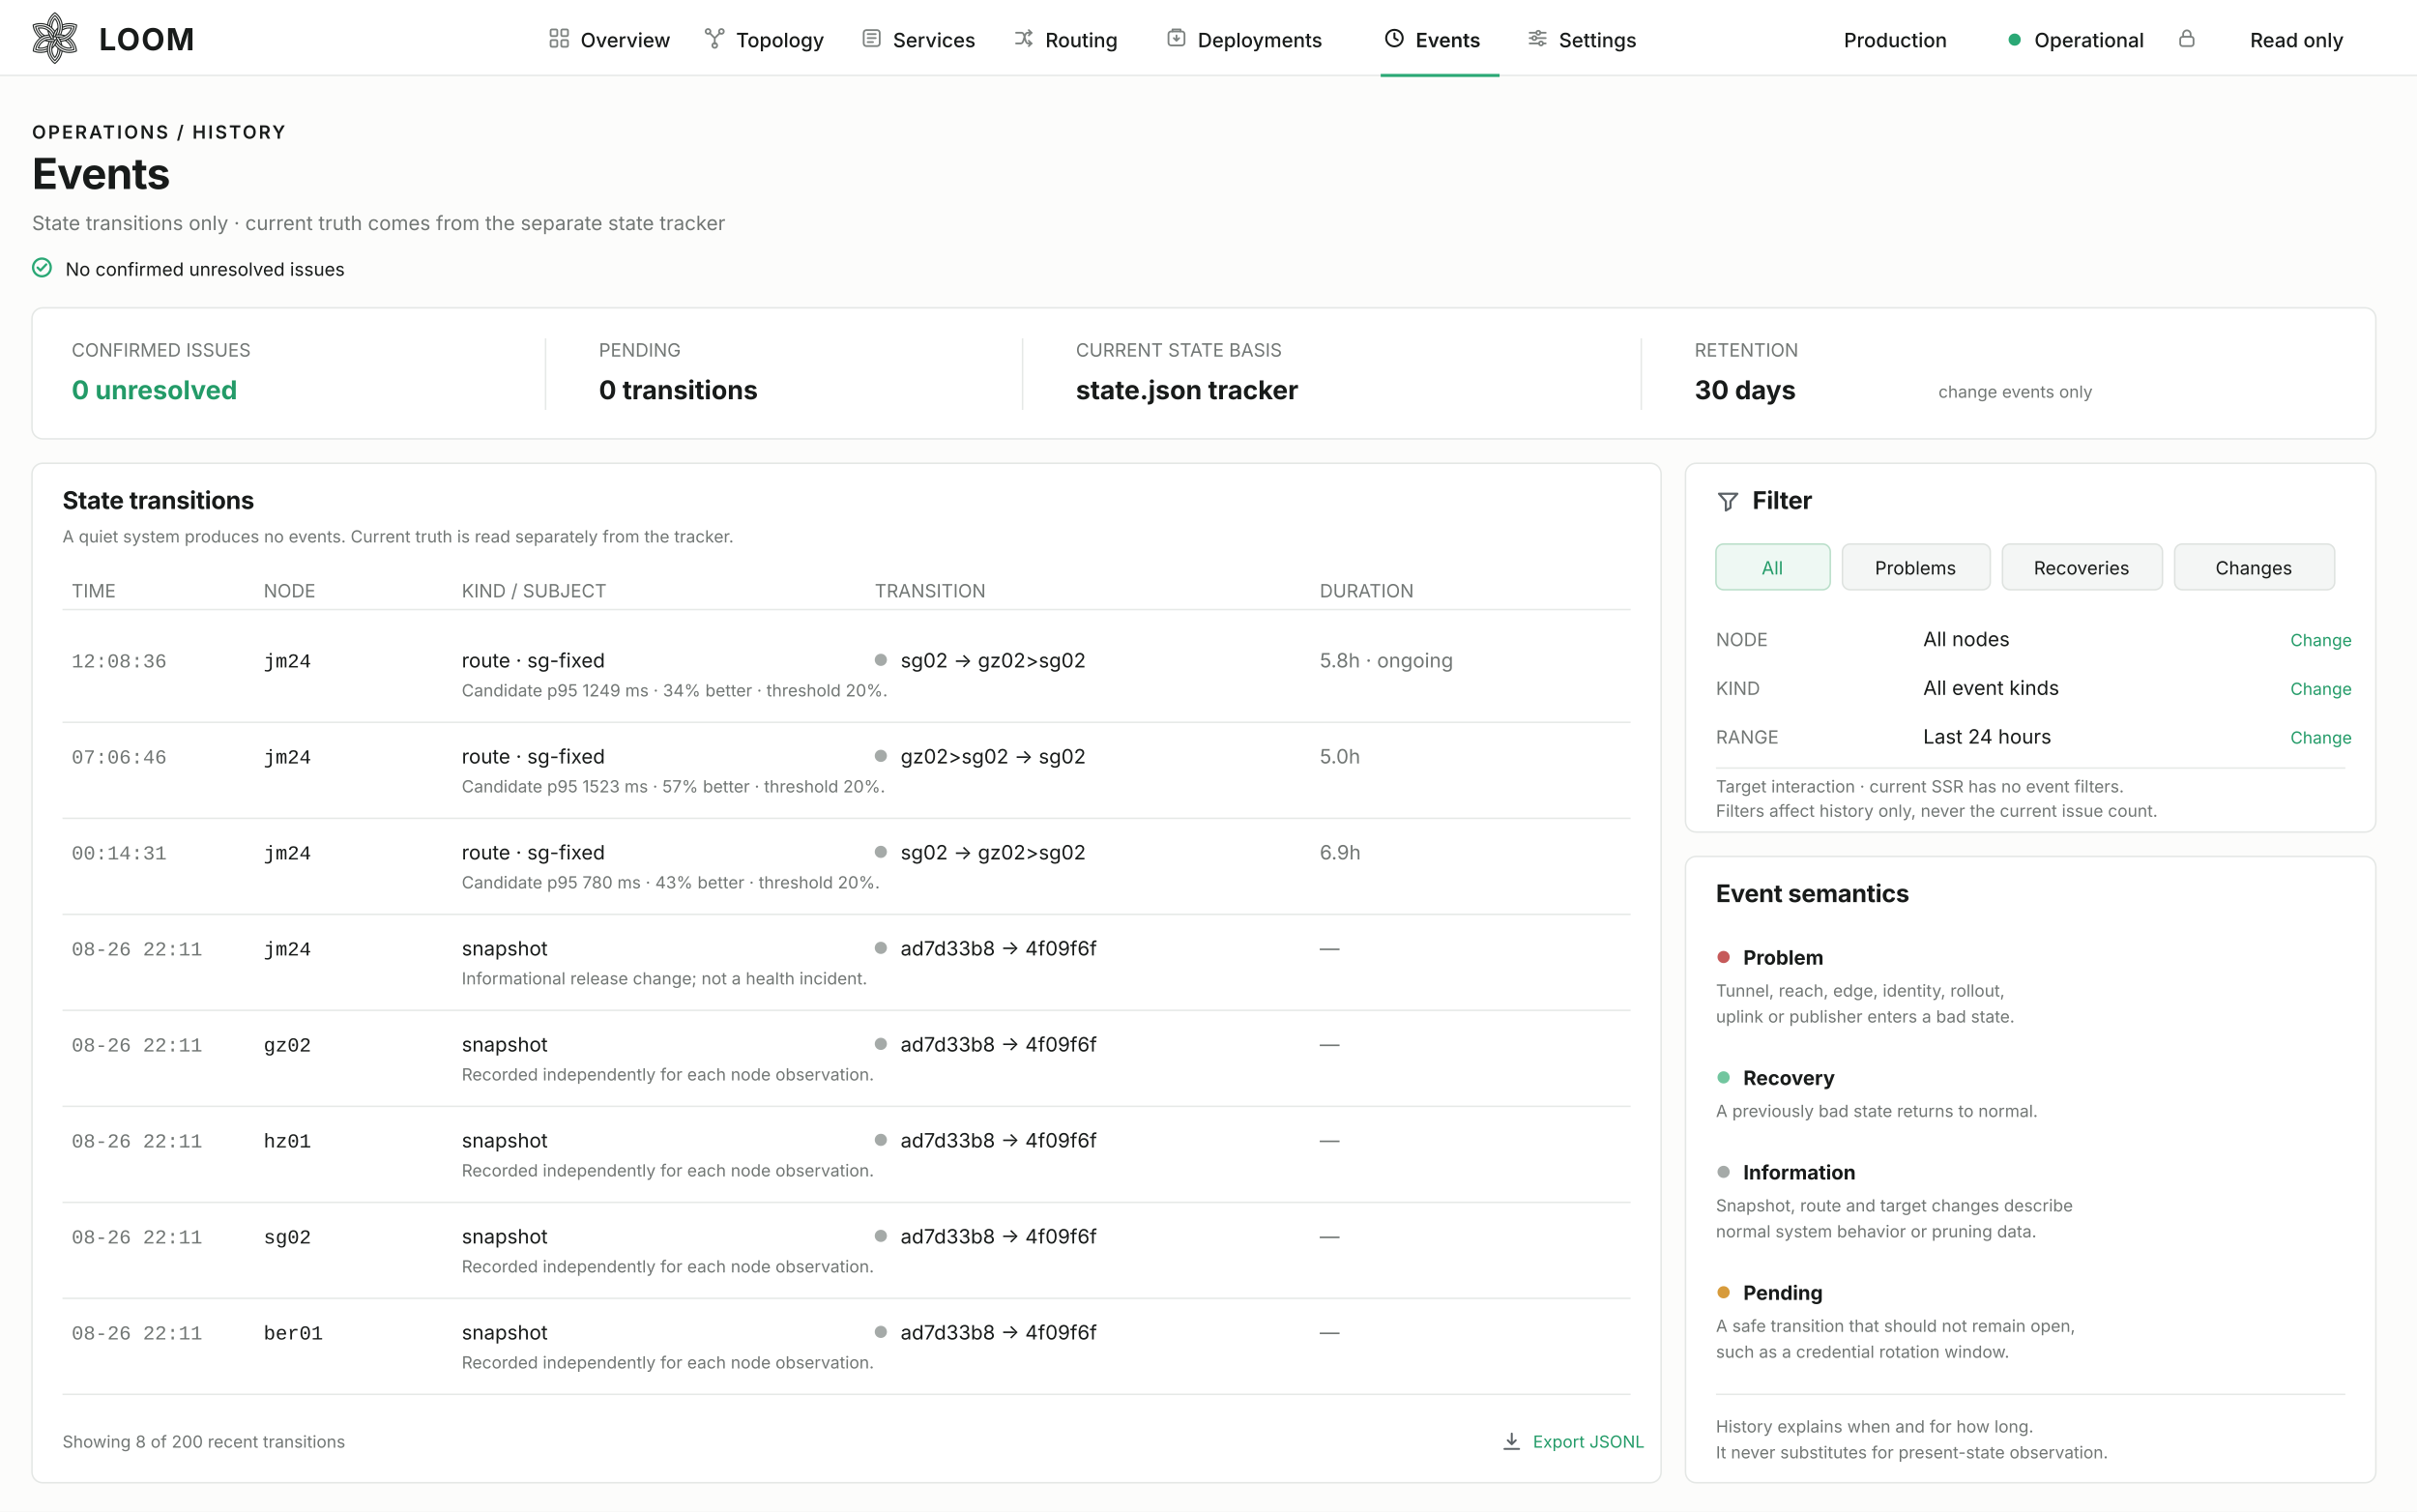
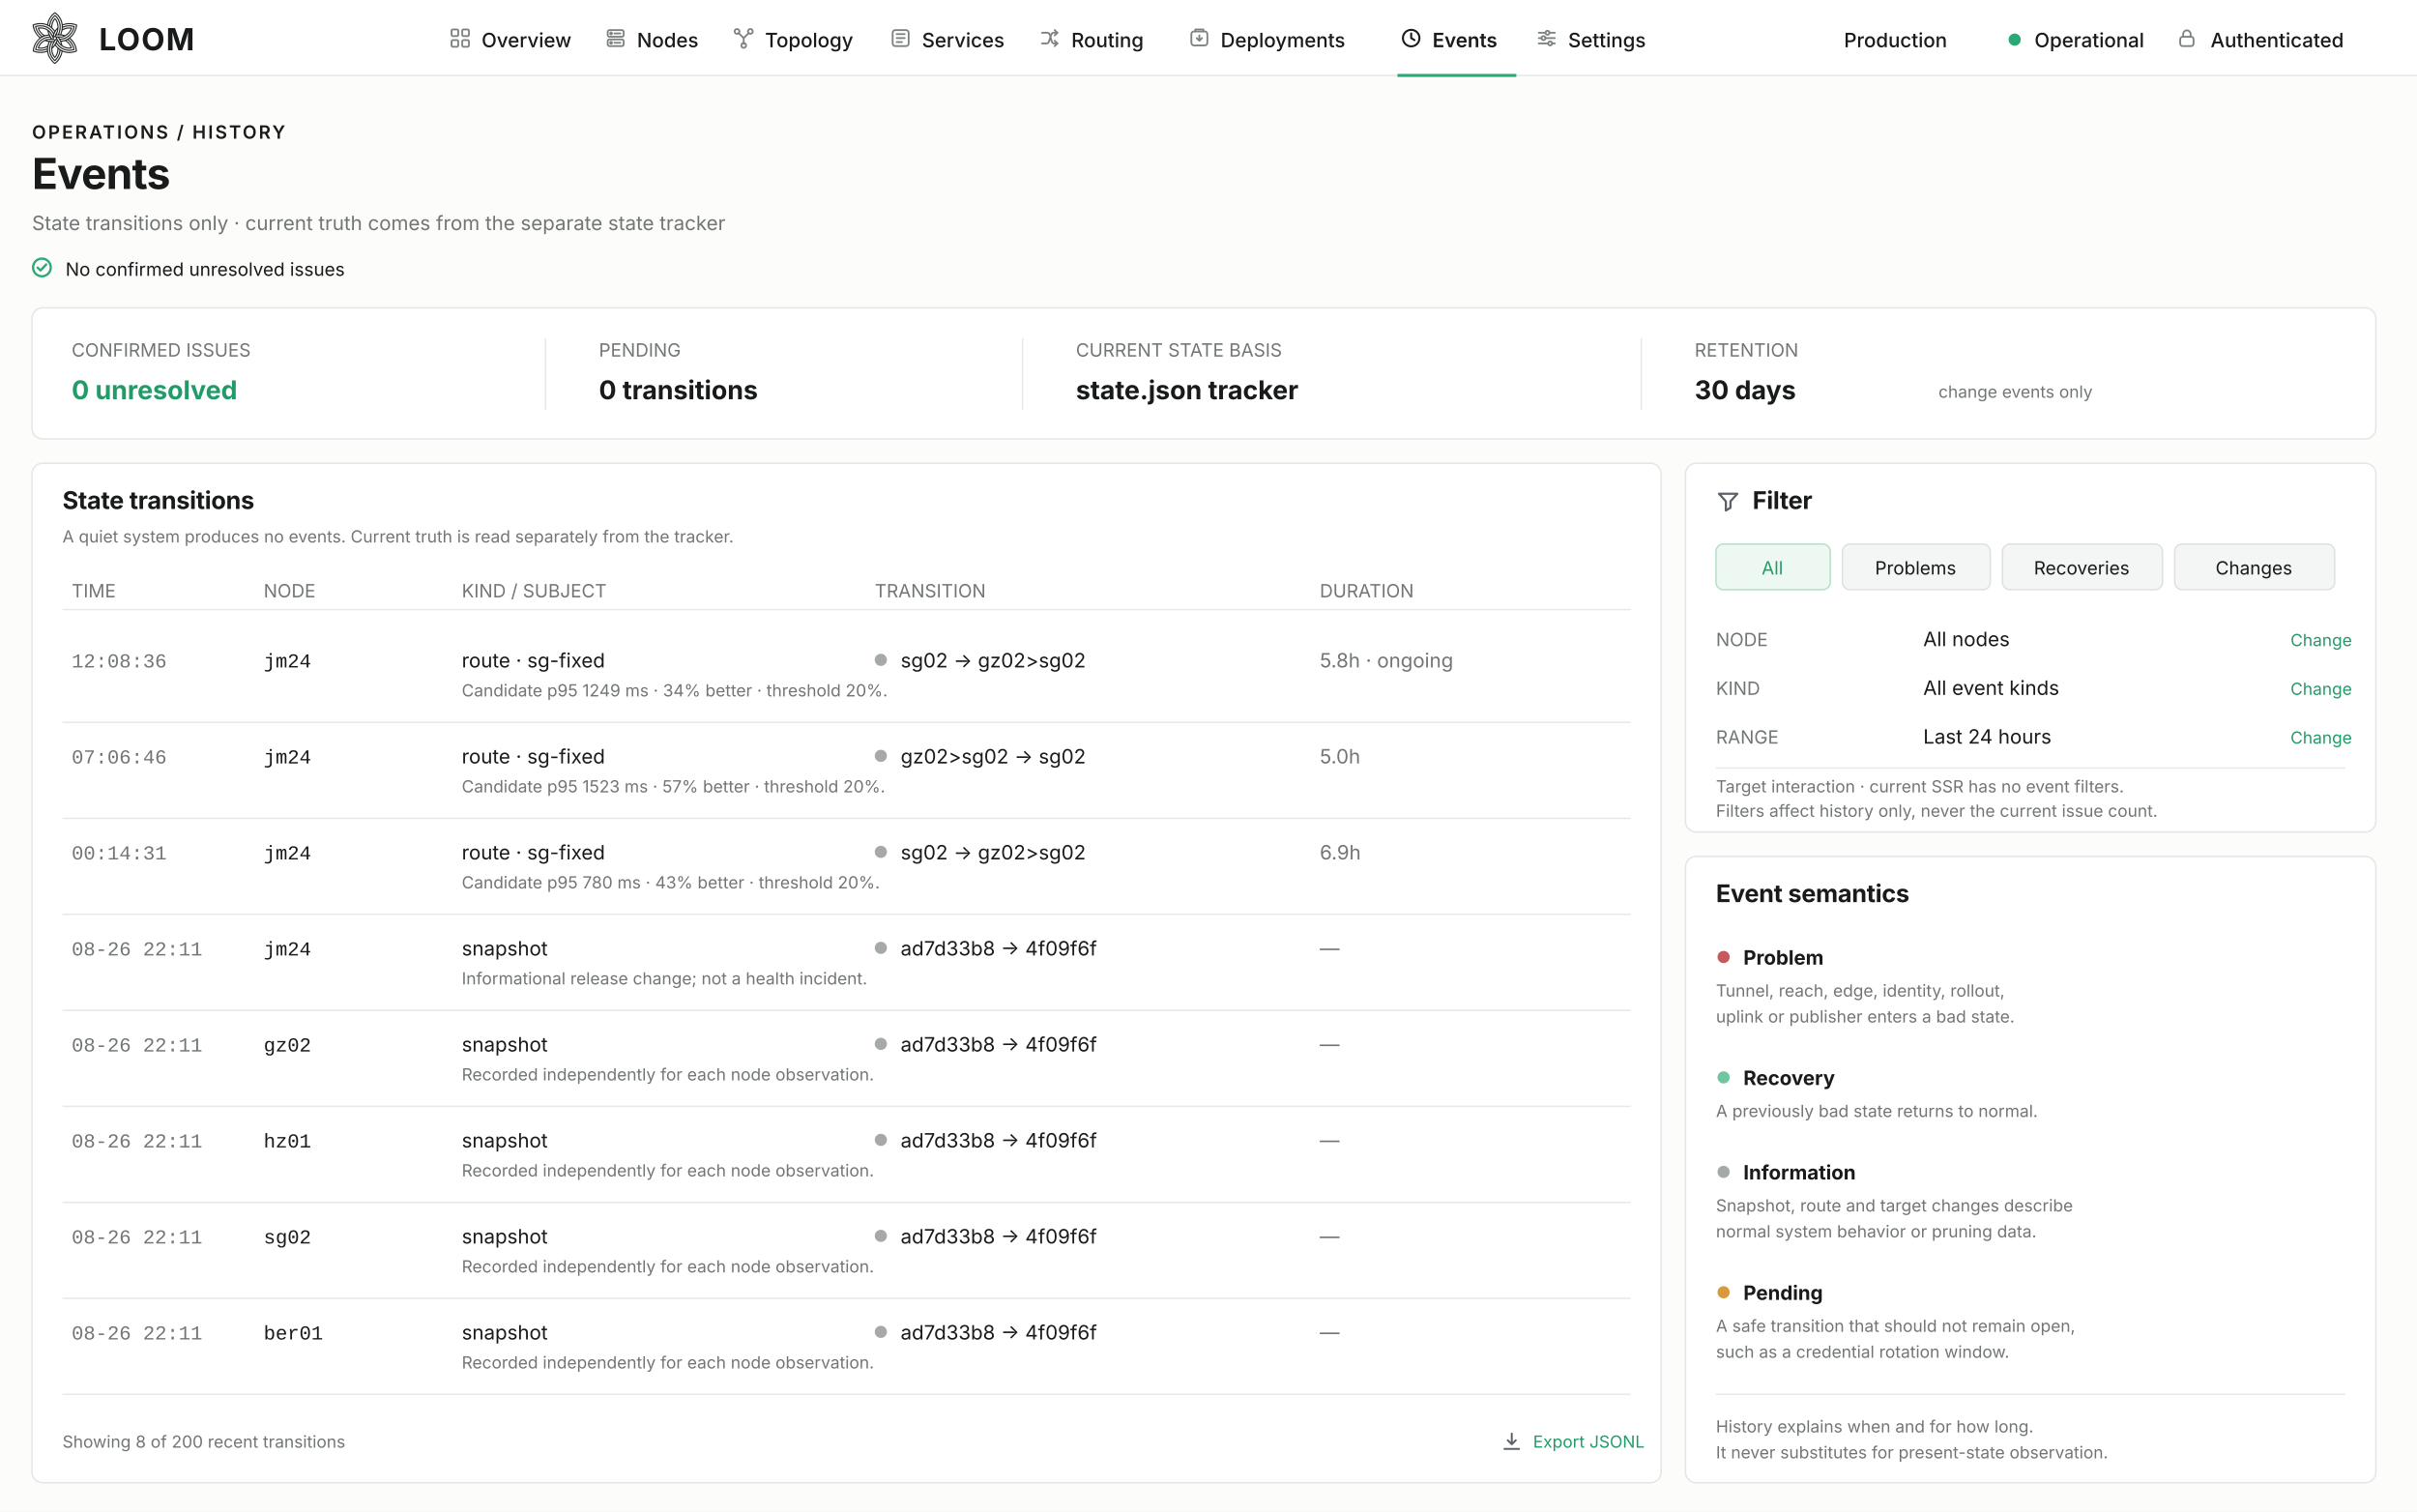
<svg xmlns="http://www.w3.org/2000/svg" width="1586" height="992" viewBox="0 0 1586 992" role="img" aria-labelledby="title description">
  <defs>
    <marker id="arrow-selected" markerWidth="7" markerHeight="7" refX="6" refY="3.5" orient="auto" markerUnits="strokeWidth">
      <path d="M0 0L7 3.5L0 7Z" fill="#2AA875" />
    </marker>
    <symbol id="icon-overview" viewBox="0 0 16 16">
      <rect x="1.5" y="1.5" width="5" height="5" rx="1" />
      <rect x="9.5" y="1.5" width="5" height="5" rx="1" />
      <rect x="1.5" y="9.5" width="5" height="5" rx="1" />
      <rect x="9.5" y="9.5" width="5" height="5" rx="1" />
    </symbol>
+     <symbol id="icon-nodes" viewBox="0 0 16 16">
+       <rect x="2" y="2" width="12" height="5" rx="1.4" />
+       <rect x="2" y="9" width="12" height="5" rx="1.4" />
+       <circle cx="4.5" cy="4.5" r=".7" />
+       <circle cx="4.5" cy="11.5" r=".7" />
+       <path d="M7 4.5h4.5M7 11.5h4.5" />
+     </symbol>
    <symbol id="icon-topology" viewBox="0 0 16 16">
      <path d="M4.2 4.2L8 8m3.8-3.8L8 8m0 0v4.4" />
      <circle cx="3" cy="3" r="1.8" />
      <circle cx="13" cy="3" r="1.8" />
      <circle cx="8" cy="13.5" r="1.8" />
    </symbol>
    <symbol id="icon-services" viewBox="0 0 16 16">
      <rect x="2" y="2" width="12" height="12" rx="2" />
      <path d="M5 5h6M5 8h6M5 11h4" />
    </symbol>
    <symbol id="icon-traffic" viewBox="0 0 16 16">
      <path d="M2 4h4.2C9 4 8.2 12 11 12h2.5M2 12h3.5C8.4 12 7.7 4 10.7 4h2.8" />
      <path d="M11.5 2l2 2-2 2m0 4l2 2-2 2" />
    </symbol>
    <symbol id="icon-deployments" viewBox="0 0 16 16">
      <rect x="2" y="3" width="12" height="10.5" rx="2" />
      <path d="M5 3V1.5h6V3M8 6v4m-2-2 2 2 2-2" />
    </symbol>
    <symbol id="icon-events" viewBox="0 0 16 16">
      <circle cx="8" cy="8" r="6.2" />
      <path d="M8 4.5V8l2.5 1.5" />
    </symbol>
    <symbol id="icon-settings" viewBox="0 0 16 16">
      <path d="M2 4h5m3 0h4M2 8h2m3 0h7M2 12h7m3 0h2" />
      <circle cx="8.5" cy="4" r="1.5" />
      <circle cx="5.5" cy="8" r="1.5" />
      <circle cx="10.5" cy="12" r="1.5" />
    </symbol>
    <symbol id="icon-status-ok" viewBox="0 0 16 16">
      <circle cx="8" cy="8" r="6.2" />
      <path d="M5 8.1l2 2 4-4.2" />
    </symbol>
    <symbol id="icon-lock" viewBox="0 0 16 16">
      <rect x="3" y="7" width="10" height="7" rx="1.8" />
      <path d="M5.2 7V5a2.8 2.8 0 0 1 5.6 0v2" />
    </symbol>
    <symbol id="icon-refresh" viewBox="0 0 16 16">
      <path d="M13.6 5.8A6 6 0 1 0 14 9" />
      <path d="M10.8 2.7h3v3" />
    </symbol>
    <symbol id="icon-filter" viewBox="0 0 16 16">
      <path d="M2 3h12L9.5 8v4.2L6.5 14V8Z" />
    </symbol>
    <symbol id="icon-download" viewBox="0 0 16 16">
      <path d="M8 2v8m-3-3 3 3 3-3M2.5 13.5h11" />
    </symbol>
    <symbol id="icon-check" viewBox="0 0 16 16">
      <circle cx="8" cy="8" r="6" />
      <path d="M5 8l2 2 4-4" />
    </symbol>
    <symbol id="icon-save" viewBox="0 0 16 16">
      <path d="M2.5 2.5h9l2 2v9h-11Z" />
      <path d="M5 2.5v4h6v-4M5 13v-4h6v4" />
    </symbol>
    <symbol id="icon-plus" viewBox="0 0 16 16">
      <path d="M8 3v10M3 8h10" />
    </symbol>
    <symbol id="icon-search" viewBox="0 0 16 16">
      <circle cx="7" cy="7" r="4.5" />
      <path d="m10.5 10.5 3 3" />
    </symbol>
    <symbol id="icon-arrow-right" viewBox="0 0 16 16">
      <path d="M2.5 8h10M9 4.5 12.5 8 9 11.5" />
    </symbol>
    <symbol id="icon-edit" viewBox="0 0 16 16">
      <path d="M3 11.8 2.5 14l2.2-.5 8.2-8.2-1.7-1.7Z" />
      <path d="m10.3 4.5 1.7 1.7" />
    </symbol>
    <symbol id="icon-trash" viewBox="0 0 16 16">
      <path d="M3.5 4.5h9M6 4.5V2.7h4v1.8m1.5 0-.6 9h-5.8l-.6-9M6.8 7v4m2.4-4v4" />
+     </symbol>
+     <symbol id="icon-key" viewBox="0 0 16 16">
+       <circle cx="5" cy="8" r="3" />
+       <path d="M8 8h6m-2 0v2m-2-2v2" />
+     </symbol>
+     <symbol id="icon-copy" viewBox="0 0 16 16">
+       <rect x="5" y="5" width="8" height="8" rx="1.5" />
+       <path d="M3 10.5H2.5V3.5a1 1 0 0 1 1-1h7V3" />
    </symbol>
    <style>

      .ui { font-family: Inter, "Atkinson Hyperlegible Next", ui-sans-serif, system-ui, -apple-system, "Segoe UI", sans-serif; fill: #181B1A; }
      .mono { font-family: "Intel One Mono", "SFMono-Regular", Consolas, "Liberation Mono", monospace; }
      .muted { fill: #717674; }
      .faint { fill: #9BA09E; }
      .green { fill: #239B68; }
      .amber { fill: #A66A14; }
      .red { fill: #B84C4C; }
      .blue { fill: #477D9C; }
      .heading { font-size: 28px; font-weight: 700; letter-spacing: -0.45px; }
      .eyebrow { font-size: 12px; font-weight: 600; letter-spacing: 1.35px; }
      .section { font-size: 16px; font-weight: 650; letter-spacing: -0.15px; }
      .subsection { font-size: 13px; font-weight: 650; }
      .label { font-size: 13px; font-weight: 500; }
      .body { font-size: 13px; font-weight: 400; }
      .small { font-size: 12px; font-weight: 400; }
      .tiny { font-size: 11px; font-weight: 400; }
      .metric { font-size: 17px; font-weight: 650; }
      .wordmark { font-size: 20px; font-weight: 700; letter-spacing: 0.8px; }
      .nav { font-size: 13px; font-weight: 450; }
      .nav-icon { fill: none; stroke: #7D8280; stroke-width: 1.35; stroke-linecap: round; stroke-linejoin: round; }
      .nav-icon-active { fill: none; stroke: #181B1A; stroke-width: 1.5; stroke-linecap: round; stroke-linejoin: round; }
      .status-icon { fill: none; stroke: #2AA875; stroke-width: 1.6; stroke-linecap: round; stroke-linejoin: round; }
      .action-icon { fill: none; stroke: #5B6166; stroke-width: 1.45; stroke-linecap: round; stroke-linejoin: round; }
      .panel { fill: #FFFFFF; stroke: #E4E7E5; stroke-width: 1; }
      .panel-soft { fill: #F8F9F8; stroke: #E4E7E5; stroke-width: 1; }
      .rule { stroke: #E6E9E7; stroke-width: 1; }
      .rule-dark { stroke: #CBD0CD; stroke-width: 1; }
      .status-dot { fill: #2AA875; }
      .quiet-dot { fill: #72C69F; }
      .warn-dot { fill: #D79B3B; }
      .bad-dot { fill: #C65A5A; }
      .neutral-dot { fill: #A5AAA8; }
      .wg { fill: none; stroke: #A5AAA8; stroke-width: 1.25; stroke-linecap: round; }
      .candidate { fill: none; stroke: #B9BEBC; stroke-width: 1.35; stroke-dasharray: 5 6; stroke-linecap: round; }
      .selected { fill: none; stroke: #2AA875; stroke-width: 2; stroke-linecap: round; stroke-linejoin: round; marker-end: url(#arrow-selected); }
      .chip { fill: #F4F6F5; stroke: #DEE2DF; stroke-width: 1; }
      .chip-green { fill: #EEF8F3; stroke: #B9DEC9; stroke-width: 1; }
      .chip-amber { fill: #FFF8EB; stroke: #E7D3AB; stroke-width: 1; }
      .button { fill: #181B1A; }
      .button-green { fill: #239B68; }
      .button-disabled { fill: #EFF1F0; stroke: #DDE1DF; stroke-width: 1; }
      .code-bg { fill: #F7F8F7; stroke: #E4E7E5; stroke-width: 1; }
      .timeline { fill: none; stroke: #CBD0CD; stroke-width: 1.3; }
      .timeline-ok { fill: none; stroke: #2AA875; stroke-width: 1.7; }
      .stage-line { stroke: #2AA875; stroke-width: 1.5; }
      .route-dot { fill: #239B68; }
      .node-name { font-size: 14px; font-weight: 650; }

    </style>
  </defs>
  <rect width="1586" height="992" fill="#FCFCFB" />
  <rect x="0" y="0" width="1586" height="50" fill="#FFFFFF" />
  <line class="rule" x1="0" y1="49.5" x2="1586" y2="49.5" />
  <svg x="18" y="7" width="36" height="36" viewBox="127 112 1000 1000" preserveAspectRatio="xMidYMid meet" aria-label="Loom">
    <g transform="translate(0,1254) scale(1,-1)">
      <path d="M616 1108 c-67 -49 -118 -133 -129 -209 0 -6 0 -6 -14 -1 -75 27 -166 24 -239 -6 -13 -5 -14 -7 -11 -29 12 -80 53 -155 115 -211 l9 -8 -6 -5 c-61 -53 -100 -121 -114 -200 -5 -31 -5 -38 4 -42 57 -26 138 -34 203 -20 13 2 22 5 39 10 14 5 14 5 15 -2 9 -70 60 -155 121 -204 17 -15 18 -15 34 -2 47 37 87 93 107 151 7 20 16 52 16 60 0 4 1 4 12 0 72 -28 158 -27 236 3 17 6 17 7 15 27 -8 79 -49 159 -111 215 l-9 9 10 9 c61 53 105 139 114 219 2 15 1 16 -28 26 -75 25 -156 25 -227 -2 -4 -1 -8 -2 -8 -2 -1 0 -2 7 -3 15 -15 81 -60 152 -126 198 -12 9 -14 9 -25 1z M639 1084 c105 -82 142 -225 92 -356 -7 -18 -7 -17 -16 -17 -4 0 -8 1 -8 1 -1 1 1 7 4 15 32 78 30 170 -5 243 -16 35 -40 66 -68 88 -9 8 -11 8 -20 0 -47 -39 -82 -103 -93 -169 -1 -7 -2 -12 -2 -13 -1 0 -17 8 -17 9 -1 1 4 27 7 40 13 44 37 89 68 124 15 16 44 43 47 43 0 0 5 -3 11 -8z M638 1031 c77 -72 98 -200 50 -307 -3 -8 -5 -11 -7 -12 -2 -1 -17 -1 -18 0 -1 0 2 6 5 12 44 94 31 213 -31 278 -10 11 -12 10 -29 -12 -26 -36 -44 -83 -47 -128 0 -6 -1 -11 -1 -11 -1 0 -6 4 -16 11 -4 3 2 39 12 67 13 41 41 84 68 108 4 4 3 4 14 -6z M635 973 c24 -33 37 -74 40 -124 l0 -15 -10 -10 c-11 -11 -23 -25 -32 -38 -6 -8 -5 -9 -13 3 -9 13 -19 24 -30 36 l-10 10 0 13 c3 48 18 94 42 128 6 7 6 7 13 -3z M413 893 c79 -13 148 -56 193 -118 12 -17 11 -15 6 -26 -3 -6 -5 -10 -5 -10 0 0 -4 6 -9 13 -66 103 -190 147 -314 114 -20 -6 -21 -6 -14 -34 15 -60 54 -120 102 -158 9 -8 9 -7 0 -12 -9 -6 -8 -6 -18 2 -57 48 -97 120 -110 196 -2 14 -3 13 7 16 22 9 53 16 85 19 13 2 61 0 77 -2z M923 895 c30 -3 83 -16 89 -22 2 -2 -7 -43 -14 -64 -34 -100 -109 -176 -200 -203 -23 -7 -59 -13 -61 -11 -2 2 -8 16 -8 16 0 1 7 2 16 2 74 9 136 45 185 108 27 35 49 81 57 120 4 17 3 19 -13 24 -62 19 -135 15 -193 -9 -9 -4 -9 -5 -9 7 l0 10 9 3 c25 10 56 17 83 19 9 1 50 1 59 0z M400 854 c70 -9 134 -47 176 -104 7 -11 21 -34 21 -36 0 -2 -6 -24 -7 -25 0 -1 -4 5 -8 13 -38 76 -106 124 -190 134 -14 2 -49 1 -62 -1 -16 -3 -18 -5 -12 -21 14 -42 48 -88 87 -117 7 -5 13 -10 13 -10 0 -1 -17 -9 -18 -9 -5 0 -42 35 -56 52 -24 29 -46 72 -54 105 -3 11 -3 10 11 14 30 8 67 10 99 5z M926 854 c13 -1 39 -7 40 -9 2 -2 -8 -34 -17 -55 -43 -93 -125 -152 -220 -158 l-11 0 -6 9 c-3 5 -5 9 -5 9 0 1 8 1 18 1 56 0 107 23 153 69 29 29 59 79 63 104 1 10 -11 13 -53 12 -42 0 -71 -6 -107 -24 -12 -6 -11 -6 -10 5 1 4 1 9 1 10 0 3 1 3 13 8 45 19 93 26 141 19z M391 816 c30 -3 68 -16 91 -32 l6 -3 4 -15 c4 -16 10 -34 16 -47 4 -11 4 -11 -3 -11 -12 -2 -37 -6 -48 -9 -16 -4 -14 -4 -26 4 -38 25 -67 57 -86 96 -7 15 -7 16 0 17 10 1 36 1 46 0z M914 816 c3 -2 2 -5 -4 -18 -19 -39 -53 -75 -89 -97 l-8 -5 -11 3 c-15 4 -33 8 -45 9 -6 1 -11 2 -11 2 -1 0 1 7 4 14 6 17 12 36 15 48 l1 9 9 5 c27 15 55 25 85 30 10 1 51 1 54 0z M669 789 c-4 -19 -7 -27 -14 -39 -10 -18 -20 -39 -29 -64 -1 -4 -2 -5 -10 -9 -9 -5 -9 -5 -5 11 10 40 28 75 51 103 10 12 10 12 7 -2z M529 746 c14 -16 17 -20 25 -37 8 -17 22 -42 30 -54 5 -9 6 -24 1 -26 -7 -2 -13 5 -35 46 -15 28 -35 75 -35 83 0 2 7 -4 14 -12z M721 691 c25 -1 43 -3 61 -8 4 0 2 -2 -8 -5 -19 -6 -28 -7 -48 -6 -12 1 -29 1 -46 1 -36 -1 -37 -1 -33 11 2 7 1 6 24 7 12 0 23 1 26 1 2 0 13 0 24 -1z M525 681 c5 -10 5 -10 -7 -10 -120 -9 -223 -101 -248 -221 -4 -22 -4 -23 11 -28 61 -19 132 -16 192 7 5 2 9 3 10 3 0 0 0 -5 0 -10 l1 -9 -9 -4 c-62 -24 -145 -25 -216 -1 -17 5 -16 4 -14 15 15 104 74 190 160 235 34 17 63 25 108 30 8 1 7 2 12 -7z M638 655 l9 -4 0 -10 c1 -13 2 -12 -10 -19 l-9 -6 -10 6 -9 6 -1 11 0 11 9 5 c12 6 11 6 21 0z M683 651 c0 -1 6 -10 12 -21 18 -30 29 -54 39 -82 6 -19 6 -19 -4 -9 -16 16 -22 25 -30 42 -7 14 -25 48 -30 54 -2 3 -3 15 -1 16 1 2 13 1 14 0z M546 642 c3 -5 5 -9 5 -9 0 -1 -7 -1 -16 -1 -94 0 -185 -66 -216 -155 -7 -22 -6 -23 23 -27 44 -5 89 3 131 21 7 3 13 6 13 6 0 -1 -1 -5 -1 -11 l-1 -11 -11 -5 c-53 -22 -115 -26 -174 -12 -11 3 -10 3 -9 10 8 39 30 82 58 115 44 53 119 88 184 88 l9 0 5 -9z M902 622 c45 -39 79 -92 96 -151 5 -19 10 -43 10 -51 l1 -7 -14 -5 c-89 -30 -180 -22 -253 22 -40 25 -68 49 -93 83 l-7 10 4 7 c7 13 6 12 12 3 73 -104 198 -148 317 -110 12 4 13 4 8 27 -9 42 -31 88 -59 123 -8 10 -33 35 -42 41 -6 5 -6 5 2 11 9 6 8 6 18 -3z M542 610 c10 -1 27 -1 38 -1 l20 0 8 -5 c4 -2 8 -4 8 -5 0 0 -1 -2 -2 -4 l-1 -4 -43 0 c-45 1 -55 2 -81 7 -8 1 -14 3 -15 3 0 1 15 6 27 8 15 3 15 3 20 2 2 0 11 0 21 -1z M661 609 c5 -9 -53 -107 -73 -125 -3 -3 -3 0 1 14 4 17 8 26 14 37 12 18 31 52 34 60 1 2 4 5 11 10 11 7 11 7 13 4z M863 604 c48 -36 83 -90 98 -148 2 -7 3 -14 3 -14 -1 -1 -5 -3 -11 -4 -90 -23 -180 3 -247 69 -17 18 -42 51 -42 56 0 2 9 20 10 20 0 0 3 -4 5 -8 36 -66 102 -112 177 -124 12 -2 51 -2 64 0 19 4 21 5 17 17 -15 50 -55 103 -97 128 -1 1 -2 2 -2 2 0 1 17 10 19 10 0 0 3 -2 6 -4z M458 585 c12 -4 37 -9 48 -11 8 0 7 0 3 -10 -5 -13 -13 -36 -16 -49 -3 -13 -2 -12 -19 -21 -38 -19 -72 -26 -112 -25 -22 1 -23 1 -23 5 3 13 23 45 41 67 16 18 58 49 64 48 1 -1 7 -2 14 -4z M824 583 c35 -22 63 -53 81 -89 6 -12 11 -22 10 -23 -4 -3 -47 -2 -68 2 -26 5 -69 24 -82 35 0 1 -2 8 -4 17 -2 9 -6 23 -10 32 -6 19 -6 18 1 19 14 1 57 11 59 13 1 1 4 0 13 -6z M553 570 c1 -1 1 -2 -2 -7 -11 -21 -21 -55 -26 -82 -15 -86 17 -180 82 -245 20 -20 19 -20 40 0 44 45 71 101 82 165 1 6 2 11 2 11 0 1 4 -1 9 -4 l8 -4 0 -5 c-11 -74 -51 -146 -110 -198 -12 -10 -10 -10 -21 -1 -77 65 -122 167 -113 259 3 34 14 74 26 103 l4 9 9 0 c5 0 9 0 10 -1z M597 570 c0 -1 -4 -9 -8 -18 -43 -88 -35 -184 20 -258 15 -20 17 -21 27 -10 30 33 52 90 57 145 0 11 0 11 10 3 10 -7 9 -6 7 -19 -7 -62 -34 -117 -76 -161 l-7 -7 -8 8 c-51 50 -82 131 -77 200 3 35 12 70 28 103 l7 14 10 0 c5 0 10 0 10 0z M639 493 c5 -6 14 -17 22 -24 l13 -14 0 -8 c0 -44 -14 -93 -38 -130 -9 -14 -9 -14 -13 -8 -26 35 -42 84 -42 127 l0 11 12 12 c11 12 22 25 31 38 3 4 6 7 6 7 0 0 4 -5 9 -11z" fill="#252927" fill-rule="evenodd" clip-rule="evenodd" />
    </g>
  </svg>
  <text class="ui wordmark" x="65" y="33">LOOM</text>
  <g class="ui nav">
-     <use href="#icon-overview" x="360" y="18" width="14" height="14" class="nav-icon" />
-     <text x="381" y="31">Overview</text>
-     <use href="#icon-topology" x="462" y="18" width="14" height="14" class="nav-icon" />
-     <text x="483" y="31">Topology</text>
-     <use href="#icon-services" x="565" y="18" width="14" height="14" class="nav-icon" />
-     <text x="586" y="31">Services</text>
-     <use href="#icon-traffic" x="665" y="18" width="14" height="14" class="nav-icon" />
-     <text x="686" y="31">Routing</text>
-     <use href="#icon-deployments" x="765" y="18" width="14" height="14" class="nav-icon" />
-     <text x="786" y="31">Deployments</text>
-     <use href="#icon-events" x="908" y="18" width="14" height="14" class="nav-icon-active" />
-     <text x="929" y="31" font-weight="600">Events</text>
-     <use href="#icon-settings" x="1002" y="18" width="14" height="14" class="nav-icon" />
-     <text x="1023" y="31">Settings</text>
-   </g>
-   <line x1="906" y1="49.5" x2="984" y2="49.5" stroke="#2AA875" stroke-width="2" />
+     <use href="#icon-overview" x="295" y="18" width="14" height="14" class="nav-icon" />
+     <text x="316" y="31">Overview</text>
+     <use href="#icon-nodes" x="397" y="18" width="14" height="14" class="nav-icon" />
+     <text x="418" y="31">Nodes</text>
+     <use href="#icon-topology" x="481" y="18" width="14" height="14" class="nav-icon" />
+     <text x="502" y="31">Topology</text>
+     <use href="#icon-services" x="584" y="18" width="14" height="14" class="nav-icon" />
+     <text x="605" y="31">Services</text>
+     <use href="#icon-traffic" x="682" y="18" width="14" height="14" class="nav-icon" />
+     <text x="703" y="31">Routing</text>
+     <use href="#icon-deployments" x="780" y="18" width="14" height="14" class="nav-icon" />
+     <text x="801" y="31">Deployments</text>
+     <use href="#icon-events" x="919" y="18" width="14" height="14" class="nav-icon-active" />
+     <text x="940" y="31" font-weight="600">Events</text>
+     <use href="#icon-settings" x="1008" y="18" width="14" height="14" class="nav-icon" />
+     <text x="1029" y="31">Settings</text>
+   </g>
+   <line x1="917" y1="49.5" x2="995" y2="49.5" stroke="#2AA875" stroke-width="2" />
  <g class="ui nav">
    <text x="1210" y="31">Production</text>
    <circle class="status-dot" cx="1322" cy="26" r="4" />
    <text x="1335" y="31">Operational</text>
    <use href="#icon-lock" x="1428" y="18" width="14" height="14" class="nav-icon" />
-     <text x="1538" y="31" text-anchor="end">Read only</text>
+     <text x="1538" y="31" text-anchor="end">Authenticated</text>
  </g>
  <g class="ui">
    <text class="eyebrow" x="21" y="91">OPERATIONS / HISTORY</text>
    <text class="heading" x="21" y="124">Events</text>
    <text class="body muted" x="21" y="151">State transitions only · current truth comes from the separate state tracker</text>
    <use href="#icon-status-ok" x="20" y="168" width="15" height="15" class="status-icon" />
    <text class="small" x="43" y="181">No confirmed unresolved issues</text>
  </g>
  <rect class="panel" x="21" y="202" width="1538" height="86" rx="7" />
  <g class="ui">
    <text class="small muted" x="47" y="234">CONFIRMED ISSUES</text>
    <text class="metric green" x="47" y="262">0 unresolved</text>
    <text class="small muted" x="393" y="234">PENDING</text>
    <text class="metric" x="393" y="262">0 transitions</text>
    <text class="small muted" x="706" y="234">CURRENT STATE BASIS</text>
    <text class="metric" x="706" y="262">state.json tracker</text>
    <text class="small muted" x="1112" y="234">RETENTION</text>
    <text class="metric" x="1112" y="262">30 days</text>
    <text class="tiny muted" x="1272" y="261">change events only</text>
  </g>
  <line class="rule" x1="358" y1="222" x2="358" y2="269" />
  <line class="rule" x1="671" y1="222" x2="671" y2="269" />
  <line class="rule" x1="1077" y1="222" x2="1077" y2="269" />
  <rect class="panel" x="21" y="304" width="1069" height="669" rx="7" />
  <g class="ui">
    <text class="section" x="41" y="334">State transitions</text>
    <text class="tiny muted" x="41" y="356">A quiet system produces no events. Current truth is read separately from the tracker.</text>
    <text class="small muted" x="47" y="392">TIME</text>
    <text class="small muted" x="173" y="392">NODE</text>
    <text class="small muted" x="303" y="392">KIND / SUBJECT</text>
    <text class="small muted" x="574" y="392">TRANSITION</text>
    <text class="small muted" x="866" y="392">DURATION</text>
    <line class="rule" x1="41" y1="400" x2="1070" y2="400" />
    <text class="body mono muted" x="47" y="438">12:08:36</text>
    <text class="body mono" x="173" y="438">jm24</text>
    <text class="body" x="303" y="438">route · sg-fixed</text>
    <circle class="neutral-dot" cx="578" cy="433" r="4" />
    <text class="body" x="591" y="438">sg02 → gz02&gt;sg02</text>
    <text class="body muted" x="866" y="438">5.8h · ongoing</text>
    <text class="tiny muted" x="303" y="457">Candidate p95 1249 ms · 34% better · threshold 20%.</text>
    <text class="body mono muted" x="47" y="501">07:06:46</text>
    <text class="body mono" x="173" y="501">jm24</text>
    <text class="body" x="303" y="501">route · sg-fixed</text>
    <circle class="neutral-dot" cx="578" cy="496" r="4" />
    <text class="body" x="591" y="501">gz02&gt;sg02 → sg02</text>
    <text class="body muted" x="866" y="501">5.0h</text>
    <text class="tiny muted" x="303" y="520">Candidate p95 1523 ms · 57% better · threshold 20%.</text>
    <text class="body mono muted" x="47" y="564">00:14:31</text>
    <text class="body mono" x="173" y="564">jm24</text>
    <text class="body" x="303" y="564">route · sg-fixed</text>
    <circle class="neutral-dot" cx="578" cy="559" r="4" />
    <text class="body" x="591" y="564">sg02 → gz02&gt;sg02</text>
    <text class="body muted" x="866" y="564">6.9h</text>
    <text class="tiny muted" x="303" y="583">Candidate p95 780 ms · 43% better · threshold 20%.</text>
    <text class="body mono muted" x="47" y="627">08-26 22:11</text>
    <text class="body mono" x="173" y="627">jm24</text>
    <text class="body" x="303" y="627">snapshot</text>
    <circle class="neutral-dot" cx="578" cy="622" r="4" />
    <text class="body" x="591" y="627">ad7d33b8 → 4f09f6f</text>
    <text class="body muted" x="866" y="627">—</text>
    <text class="tiny muted" x="303" y="646">Informational release change; not a health incident.</text>
    <text class="body mono muted" x="47" y="690">08-26 22:11</text>
    <text class="body mono" x="173" y="690">gz02</text>
    <text class="body" x="303" y="690">snapshot</text>
    <circle class="neutral-dot" cx="578" cy="685" r="4" />
    <text class="body" x="591" y="690">ad7d33b8 → 4f09f6f</text>
    <text class="body muted" x="866" y="690">—</text>
    <text class="tiny muted" x="303" y="709">Recorded independently for each node observation.</text>
    <text class="body mono muted" x="47" y="753">08-26 22:11</text>
    <text class="body mono" x="173" y="753">hz01</text>
    <text class="body" x="303" y="753">snapshot</text>
    <circle class="neutral-dot" cx="578" cy="748" r="4" />
    <text class="body" x="591" y="753">ad7d33b8 → 4f09f6f</text>
    <text class="body muted" x="866" y="753">—</text>
    <text class="tiny muted" x="303" y="772">Recorded independently for each node observation.</text>
    <text class="body mono muted" x="47" y="816">08-26 22:11</text>
    <text class="body mono" x="173" y="816">sg02</text>
    <text class="body" x="303" y="816">snapshot</text>
    <circle class="neutral-dot" cx="578" cy="811" r="4" />
    <text class="body" x="591" y="816">ad7d33b8 → 4f09f6f</text>
    <text class="body muted" x="866" y="816">—</text>
    <text class="tiny muted" x="303" y="835">Recorded independently for each node observation.</text>
    <text class="body mono muted" x="47" y="879">08-26 22:11</text>
    <text class="body mono" x="173" y="879">ber01</text>
    <text class="body" x="303" y="879">snapshot</text>
    <circle class="neutral-dot" cx="578" cy="874" r="4" />
    <text class="body" x="591" y="879">ad7d33b8 → 4f09f6f</text>
    <text class="body muted" x="866" y="879">—</text>
    <text class="tiny muted" x="303" y="898">Recorded independently for each node observation.</text>
    <line class="rule" x1="41" y1="474" x2="1070" y2="474" />
    <line class="rule" x1="41" y1="537" x2="1070" y2="537" />
    <line class="rule" x1="41" y1="600" x2="1070" y2="600" />
    <line class="rule" x1="41" y1="663" x2="1070" y2="663" />
    <line class="rule" x1="41" y1="726" x2="1070" y2="726" />
    <line class="rule" x1="41" y1="789" x2="1070" y2="789" />
    <line class="rule" x1="41" y1="852" x2="1070" y2="852" />
    <line class="rule" x1="41" y1="915" x2="1070" y2="915" />
    <text class="tiny muted" x="41" y="950">Showing 8 of 200 recent transitions</text>
    <use href="#icon-download" x="985" y="939" width="14" height="14" class="action-icon" />
    <text class="tiny green" x="1006" y="950">Export JSONL</text>
  </g>
  <rect class="panel" x="1106" y="304" width="453" height="242" rx="7" />
  <g class="ui">
    <use href="#icon-filter" x="1126" y="321" width="16" height="16" class="action-icon" />
    <text class="section" x="1150" y="334">Filter</text>
    <rect class="chip-green" x="1126" y="357" width="75" height="30" rx="5" />
    <text class="small green" x="1163" y="377" text-anchor="middle">All</text>
    <rect class="chip" x="1209" y="357" width="97" height="30" rx="5" />
    <text class="small" x="1257" y="377" text-anchor="middle">Problems</text>
    <rect class="chip" x="1314" y="357" width="105" height="30" rx="5" />
    <text class="small" x="1366" y="377" text-anchor="middle">Recoveries</text>
    <rect class="chip" x="1427" y="357" width="105" height="30" rx="5" />
    <text class="small" x="1479" y="377" text-anchor="middle">Changes</text>
    <text class="small muted" x="1126" y="424">NODE</text>
    <text class="body" x="1262" y="424">All nodes</text>
    <text class="tiny green" x="1503" y="424">Change</text>
    <text class="small muted" x="1126" y="456">KIND</text>
    <text class="body" x="1262" y="456">All event kinds</text>
    <text class="tiny green" x="1503" y="456">Change</text>
    <text class="small muted" x="1126" y="488">RANGE</text>
    <text class="body" x="1262" y="488">Last 24 hours</text>
    <text class="tiny green" x="1503" y="488">Change</text>
    <line class="rule" x1="1126" y1="504" x2="1539" y2="504" />
    <text class="tiny muted" x="1126" y="520">Target interaction · current SSR has no event filters.</text>
    <text class="tiny muted" x="1126" y="536">Filters affect history only, never the current issue count.</text>
  </g>
  <rect class="panel" x="1106" y="562" width="453" height="411" rx="7" />
  <g class="ui">
    <text class="section" x="1126" y="592">Event semantics</text>
    <circle class="bad-dot" cx="1131" cy="628" r="4" />
    <text class="subsection" x="1144" y="633">Problem</text>
    <text class="tiny muted" x="1126" y="654">Tunnel, reach, edge, identity, rollout,</text>
    <text class="tiny muted" x="1126" y="671">uplink or publisher enters a bad state.</text>
    <circle class="quiet-dot" cx="1131" cy="707" r="4" />
    <text class="subsection" x="1144" y="712">Recovery</text>
    <text class="tiny muted" x="1126" y="733">A previously bad state returns to normal.</text>
    <circle class="neutral-dot" cx="1131" cy="769" r="4" />
    <text class="subsection" x="1144" y="774">Information</text>
    <text class="tiny muted" x="1126" y="795">Snapshot, route and target changes describe</text>
    <text class="tiny muted" x="1126" y="812">normal system behavior or pruning data.</text>
    <circle class="warn-dot" cx="1131" cy="848" r="4" />
    <text class="subsection" x="1144" y="853">Pending</text>
    <text class="tiny muted" x="1126" y="874">A safe transition that should not remain open,</text>
    <text class="tiny muted" x="1126" y="891">such as a credential rotation window.</text>
    <line class="rule" x1="1126" y1="915" x2="1539" y2="915" />
    <text class="tiny muted" x="1126" y="940">History explains when and for how long.</text>
    <text class="tiny muted" x="1126" y="957">It never substitutes for present-state observation.</text>
  </g>
</svg>
